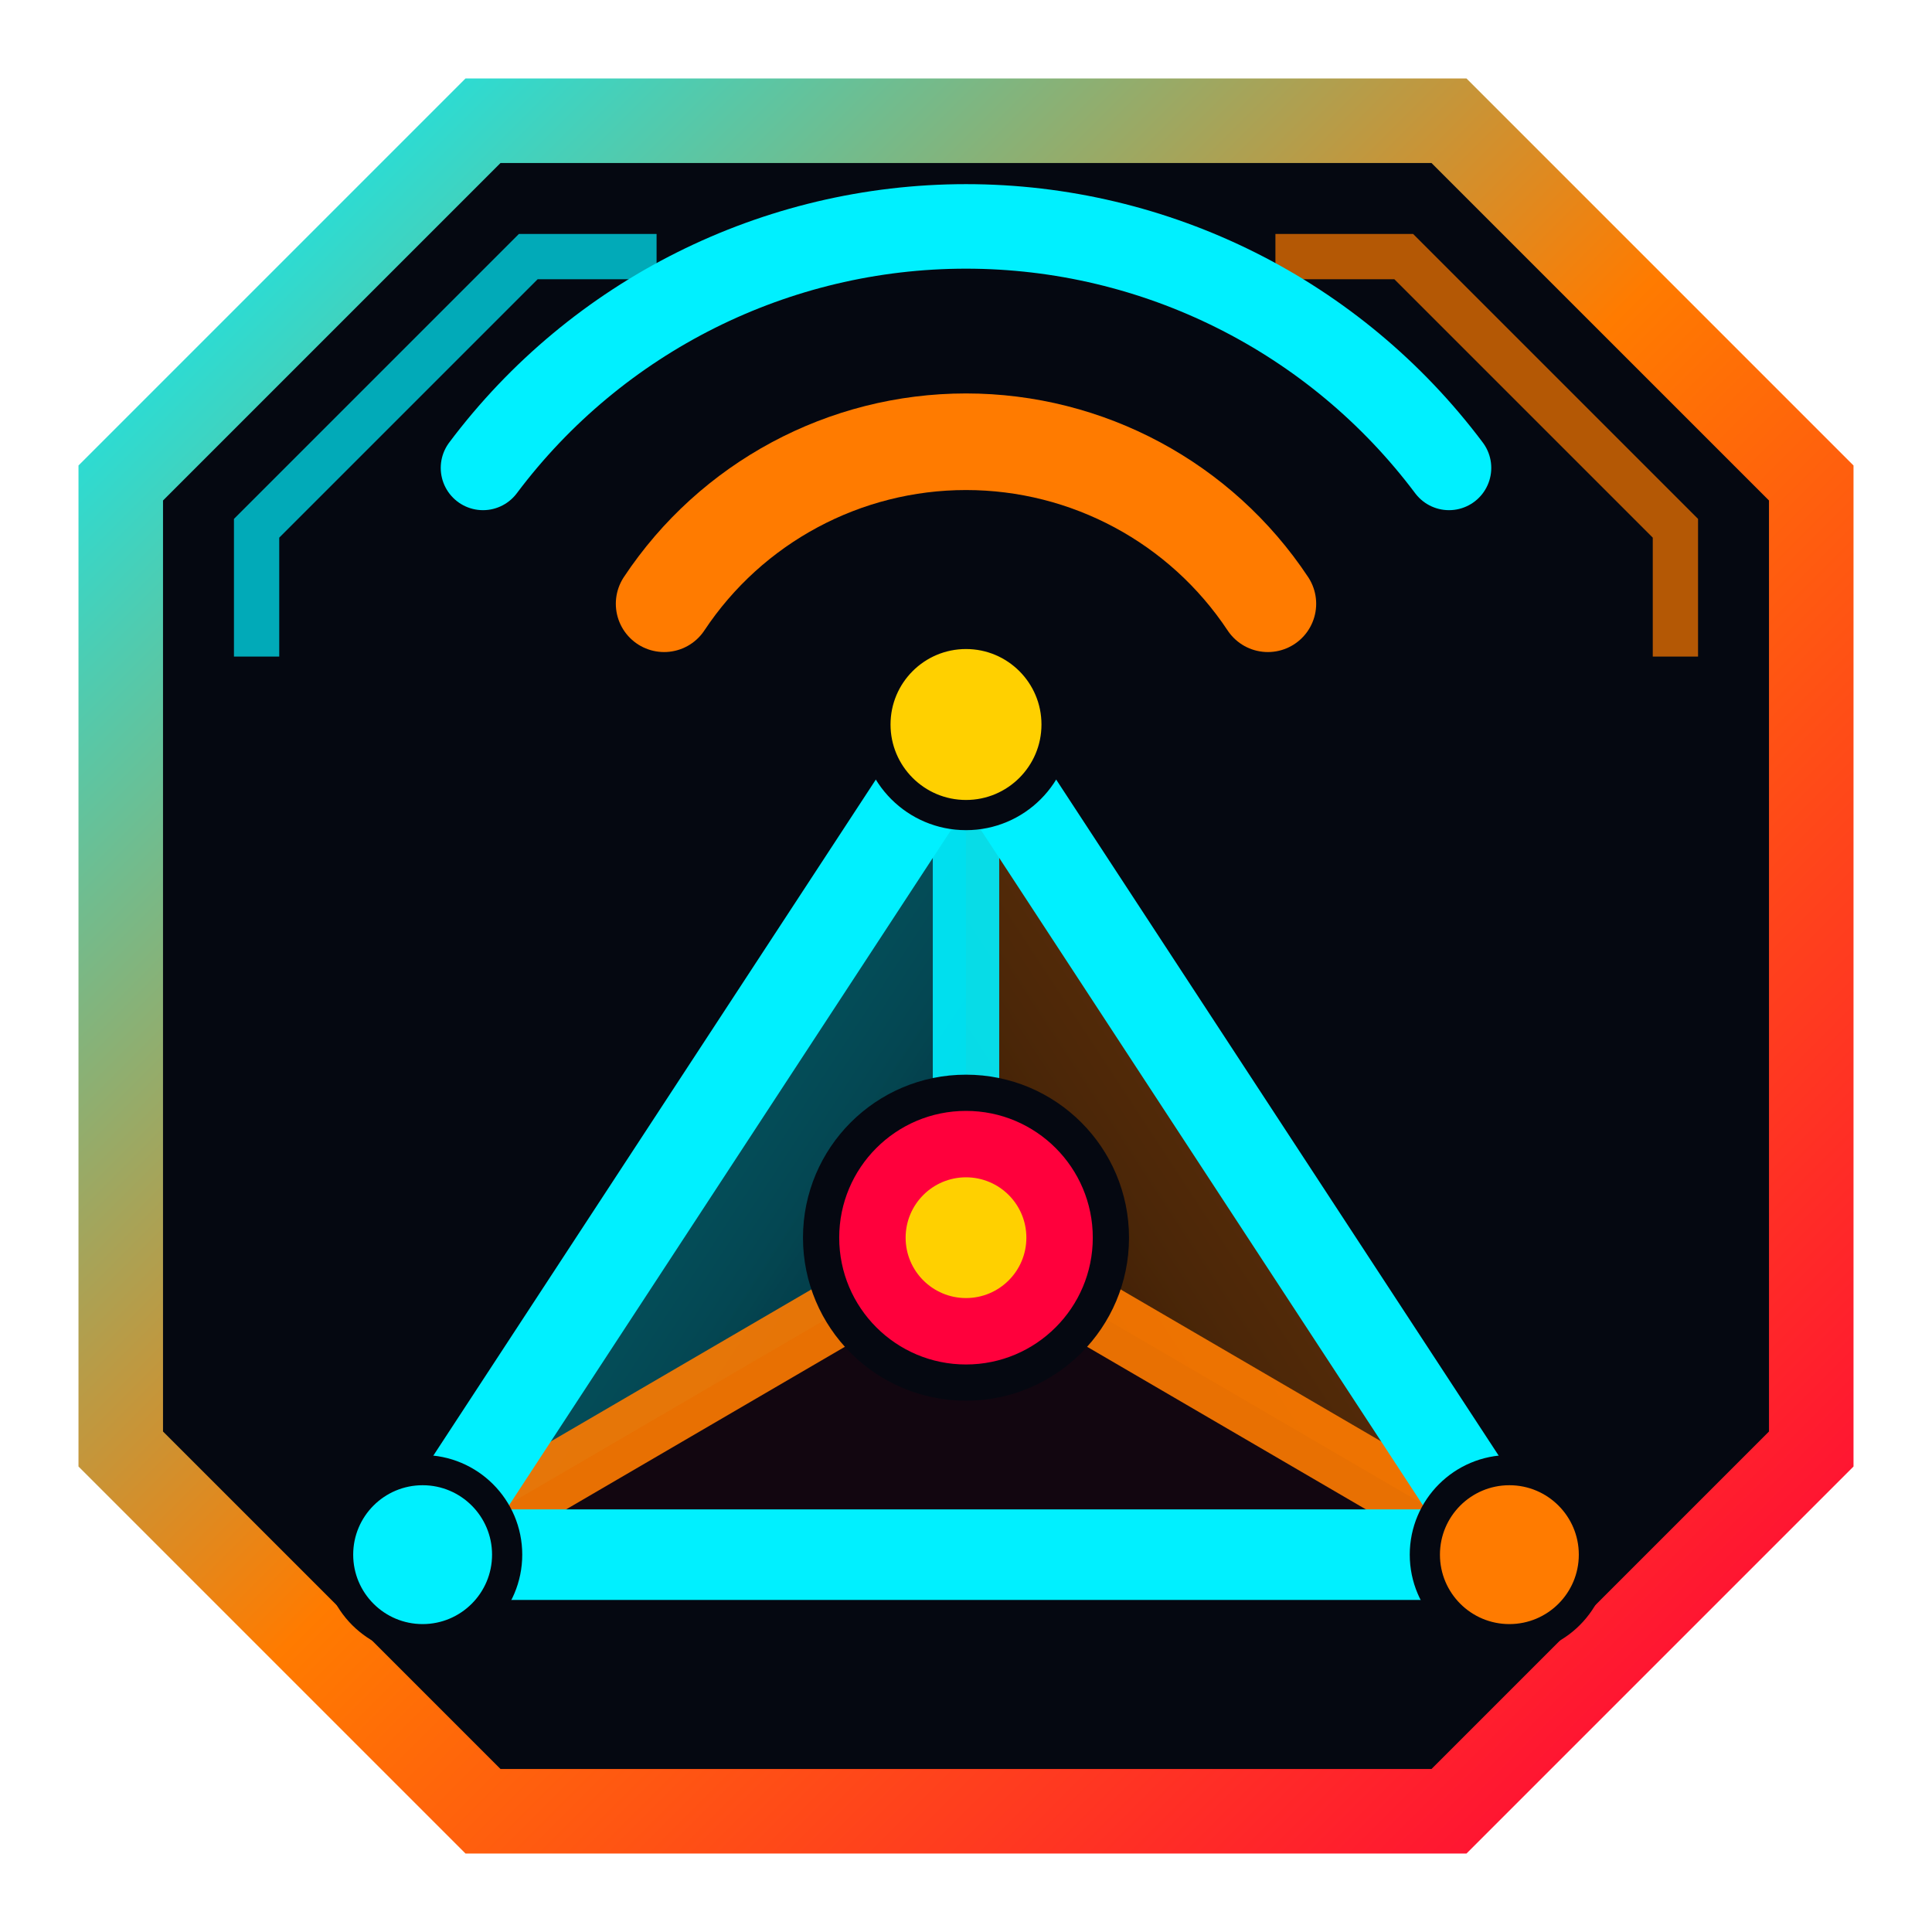
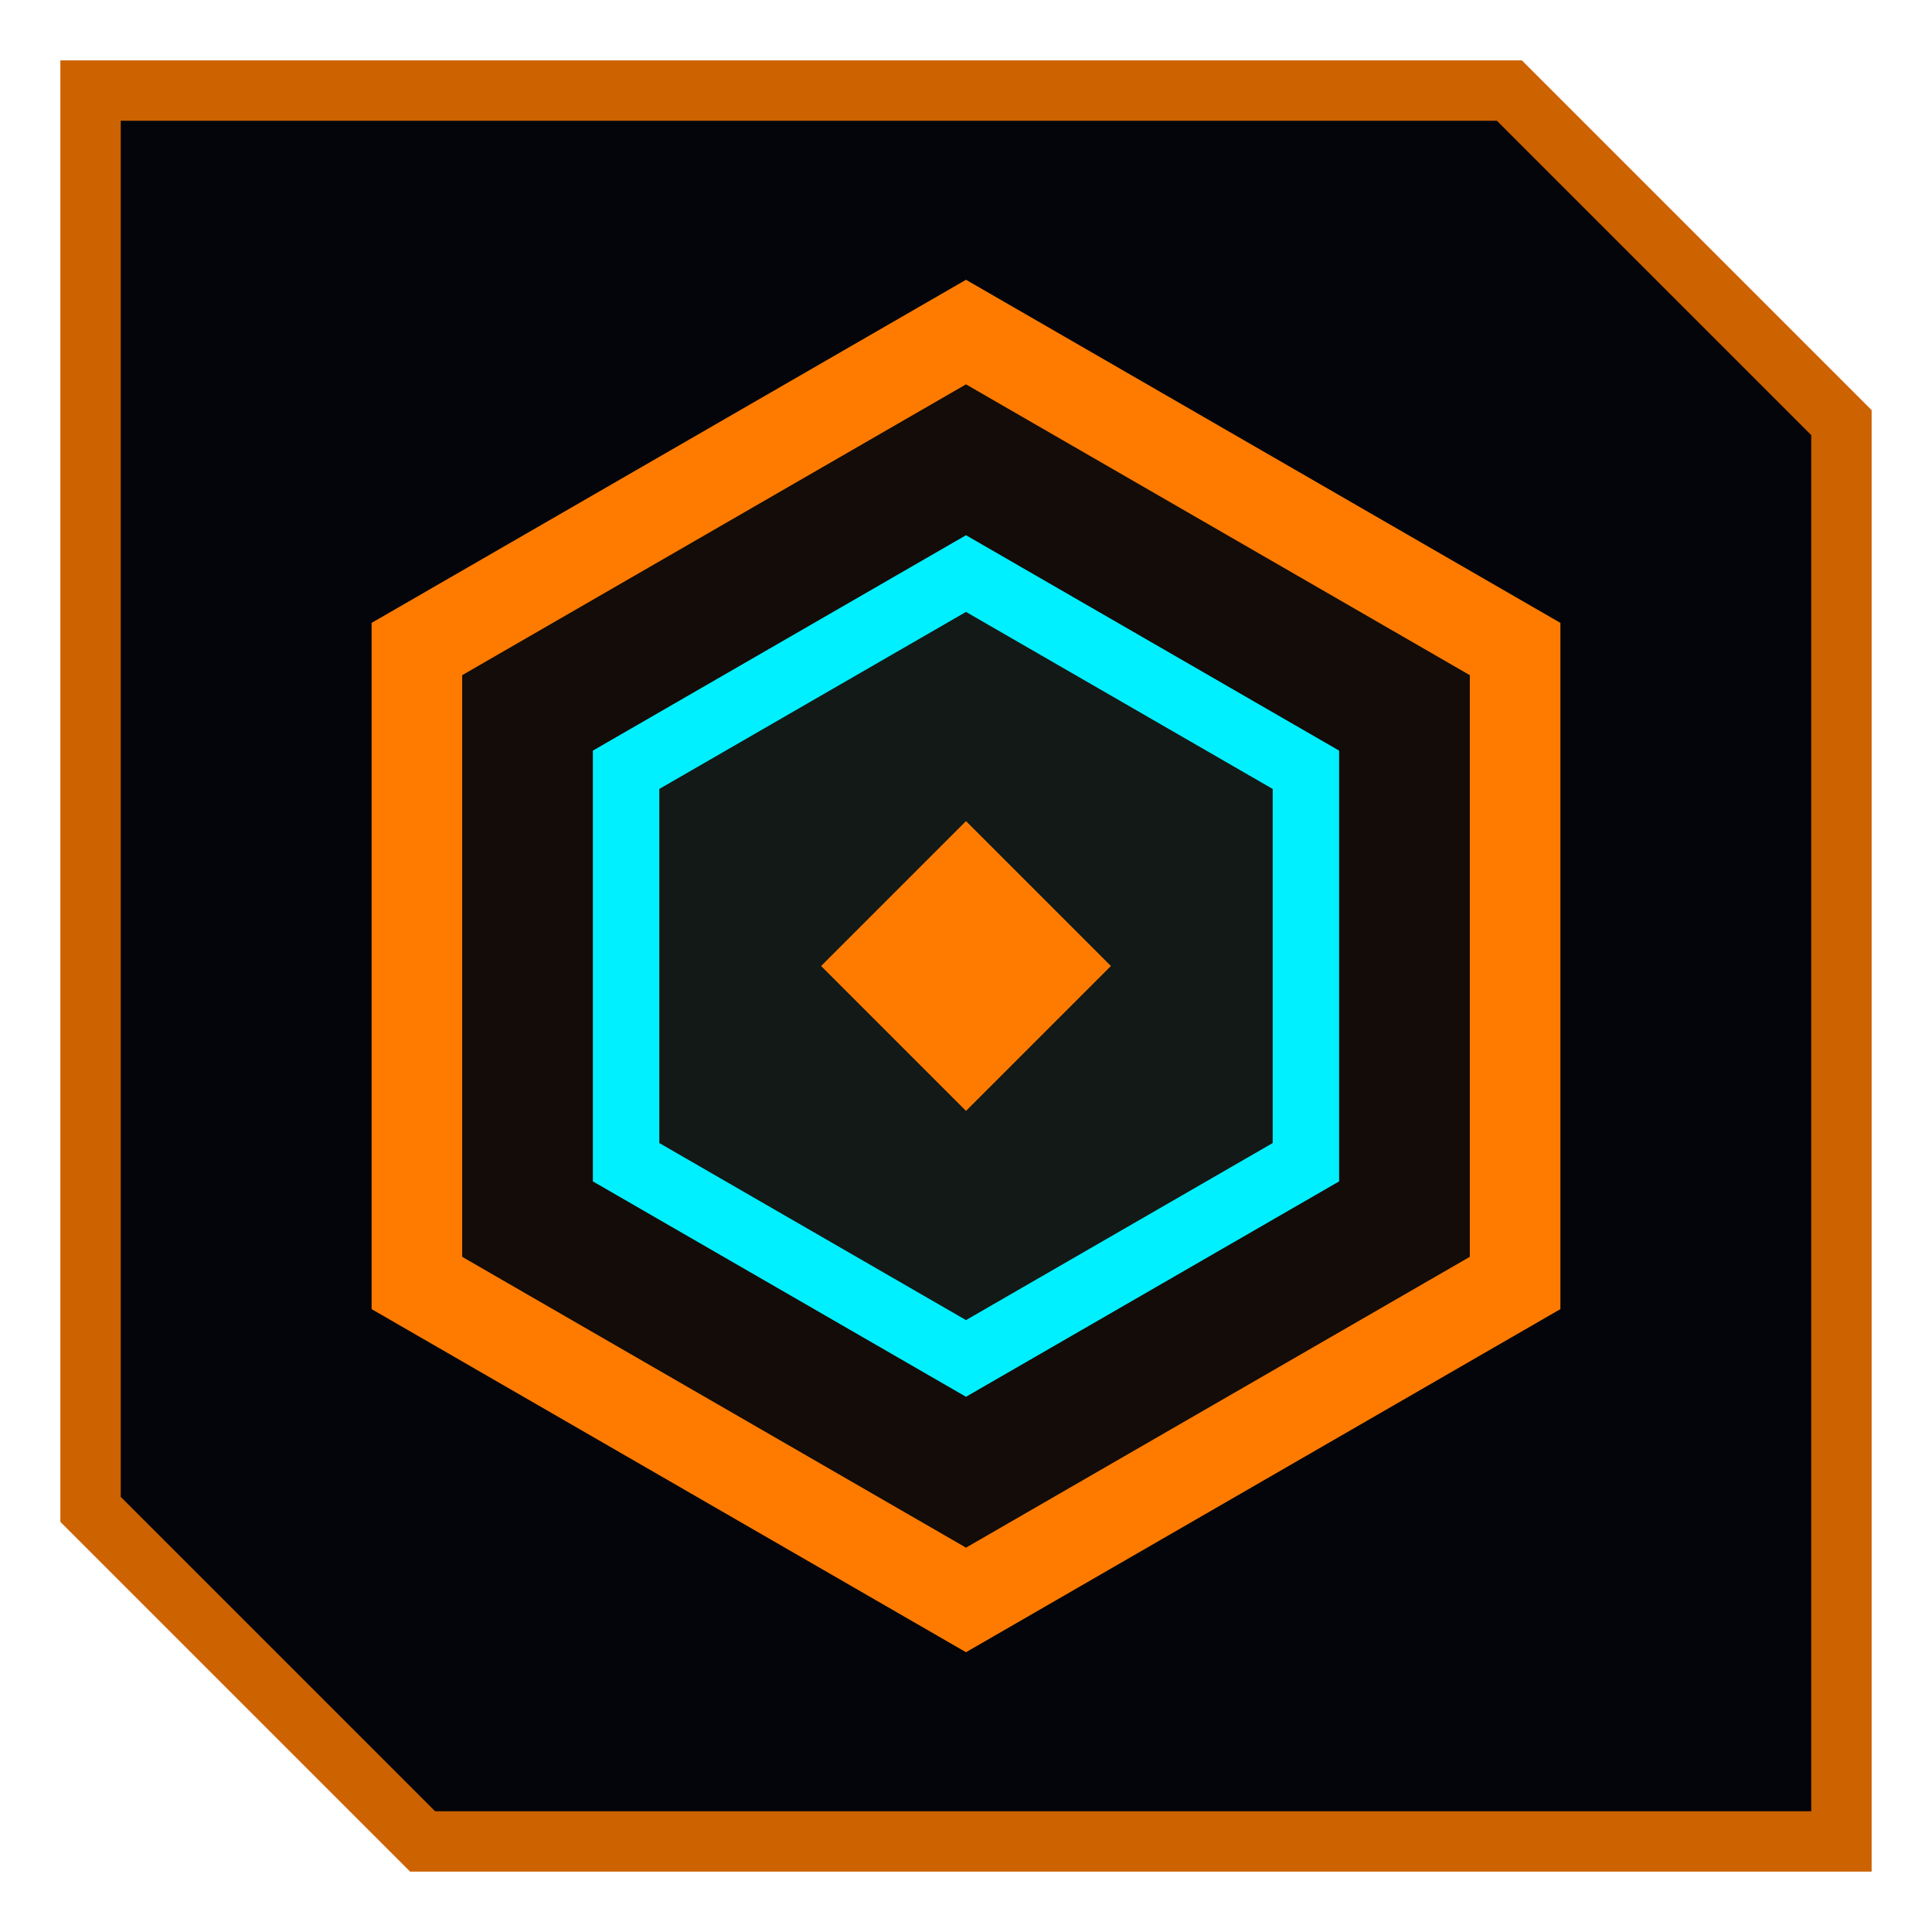
<svg xmlns="http://www.w3.org/2000/svg" viewBox="0 0 64 64" width="64" height="64">
-   <defs>
-     <linearGradient id="rimGrad" x1="0%" y1="0%" x2="100%" y2="100%">
-       <stop offset="0%" stop-color="#00f0ff" />
-       <stop offset="50%" stop-color="#ff7b00" />
-       <stop offset="100%" stop-color="#ff003c" />
-     </linearGradient>
-     <linearGradient id="pyrLeft" x1="0%" y1="0%" x2="100%" y2="100%">
-       <stop offset="0%" stop-color="#00f0ff" stop-opacity="0.28" />
-       <stop offset="100%" stop-color="#05131f" stop-opacity="0.9" />
-     </linearGradient>
-     <linearGradient id="pyrRight" x1="100%" y1="0%" x2="0%" y2="100%">
-       <stop offset="0%" stop-color="#ff7b00" stop-opacity="0.26" />
-       <stop offset="100%" stop-color="#1a0d05" stop-opacity="0.9" />
-     </linearGradient>
-   </defs>
-   <polygon points="16,4 48,4 60,16 60,48 48,60 16,60 4,48 4,16" fill="#050811" stroke="url(#rimGrad)" stroke-width="2.8" stroke-linejoin="miter" />
-   <path d="M21,8.5 L17.5,8.5 L8.5,17.5 L8.5,21" fill="none" stroke="#00f0ff" stroke-width="1.5" stroke-opacity="0.7" stroke-linecap="square" />
-   <path d="M43,8.5 L46.5,8.5 L55.5,17.5 L55.5,21" fill="none" stroke="#ff7b00" stroke-width="1.5" stroke-opacity="0.7" stroke-linecap="square" />
-   <path d="M22,20 A12,12 0 0,1 42,20" fill="none" stroke="#ff7b00" stroke-width="3.2" stroke-linecap="round" />
-   <path d="M16,15.5 A20,20 0 0,1 48,15.5" fill="none" stroke="#00f0ff" stroke-width="2.8" stroke-linecap="round" />
-   <polygon points="32,24 14,51.5 32,41" fill="url(#pyrLeft)" />
-   <polygon points="32,24 50,51.5 32,41" fill="url(#pyrRight)" />
-   <polygon points="14,51.5 50,51.5 32,41" fill="#140710" fill-opacity="0.85" />
-   <line x1="32" y1="24" x2="32" y2="41" stroke="#00f0ff" stroke-width="2.2" stroke-opacity="0.9" />
-   <line x1="14" y1="51.5" x2="32" y2="41" stroke="#ff7b00" stroke-width="2.2" stroke-opacity="0.9" />
-   <line x1="50" y1="51.5" x2="32" y2="41" stroke="#ff7b00" stroke-width="2.2" stroke-opacity="0.9" />
-   <polygon points="32,24 50,51.5 14,51.5" fill="none" stroke="#00f0ff" stroke-width="3" stroke-linejoin="round" />
-   <circle cx="32" cy="24" r="3" fill="#ffd000" stroke="#050811" stroke-width="1" />
-   <circle cx="14" cy="51.5" r="2.8" fill="#00f0ff" stroke="#050811" stroke-width="1" />
-   <circle cx="50" cy="51.5" r="2.8" fill="#ff7b00" stroke="#050811" stroke-width="1" />
-   <circle cx="32" cy="41" r="4.8" fill="#ff003c" stroke="#050811" stroke-width="1.2" />
-   <circle cx="32" cy="41" r="2" fill="#ffd000" />
+   <polygon points="3,3 50,3 61,14 61,61 14,61 3,50" fill="#04050a" stroke="#cc6200" stroke-width="2" stroke-linejoin="miter" />
+   <polygon points="32,11 50.19,21.5 50.19,42.5 32,53 13.81,42.5 13.81,21.5" fill="#ff7b00" fill-opacity="0.06" stroke="#ff7b00" stroke-width="3" stroke-linejoin="miter" />
+   <polygon points="32,19 43.26,25.5 43.26,38.5 32,45 20.74,38.5 20.74,25.5" fill="#00f0ff" fill-opacity="0.06" stroke="#00f0ff" stroke-width="2.2" stroke-linejoin="miter" />
+   <polygon points="32,27.2 36.8,32 32,36.8 27.2,32" fill="#ff7b00" />
</svg>
